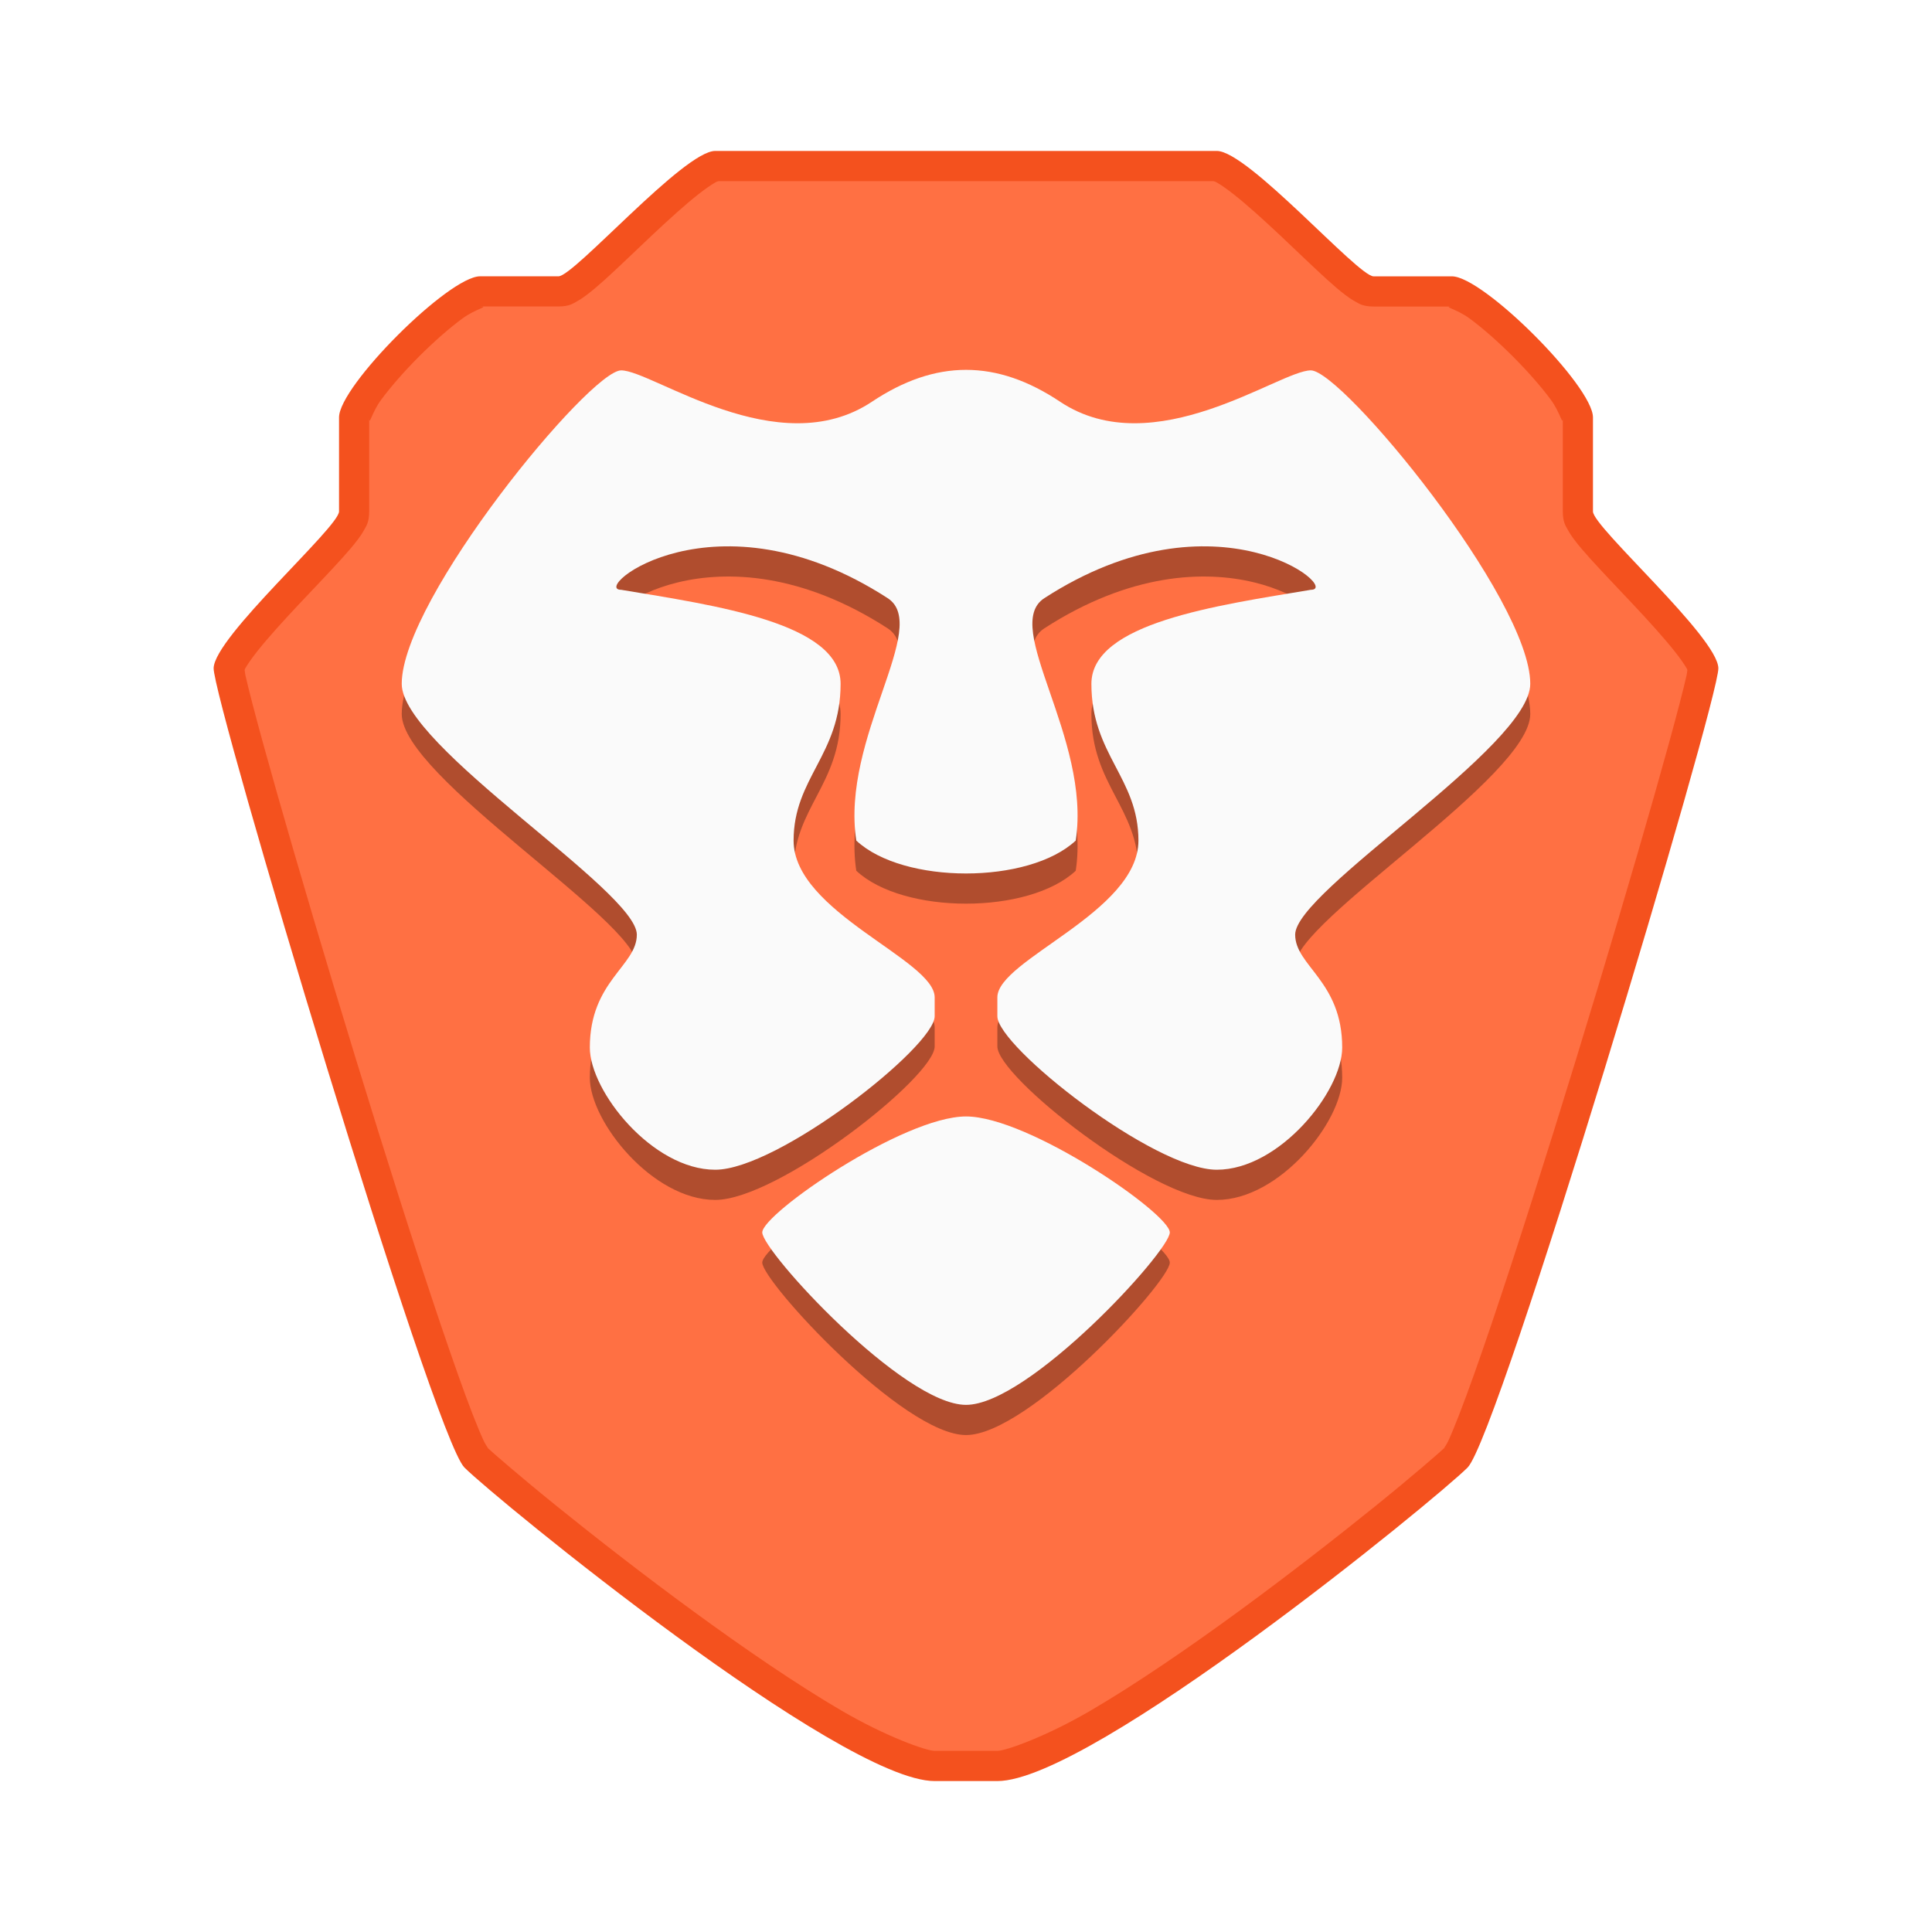
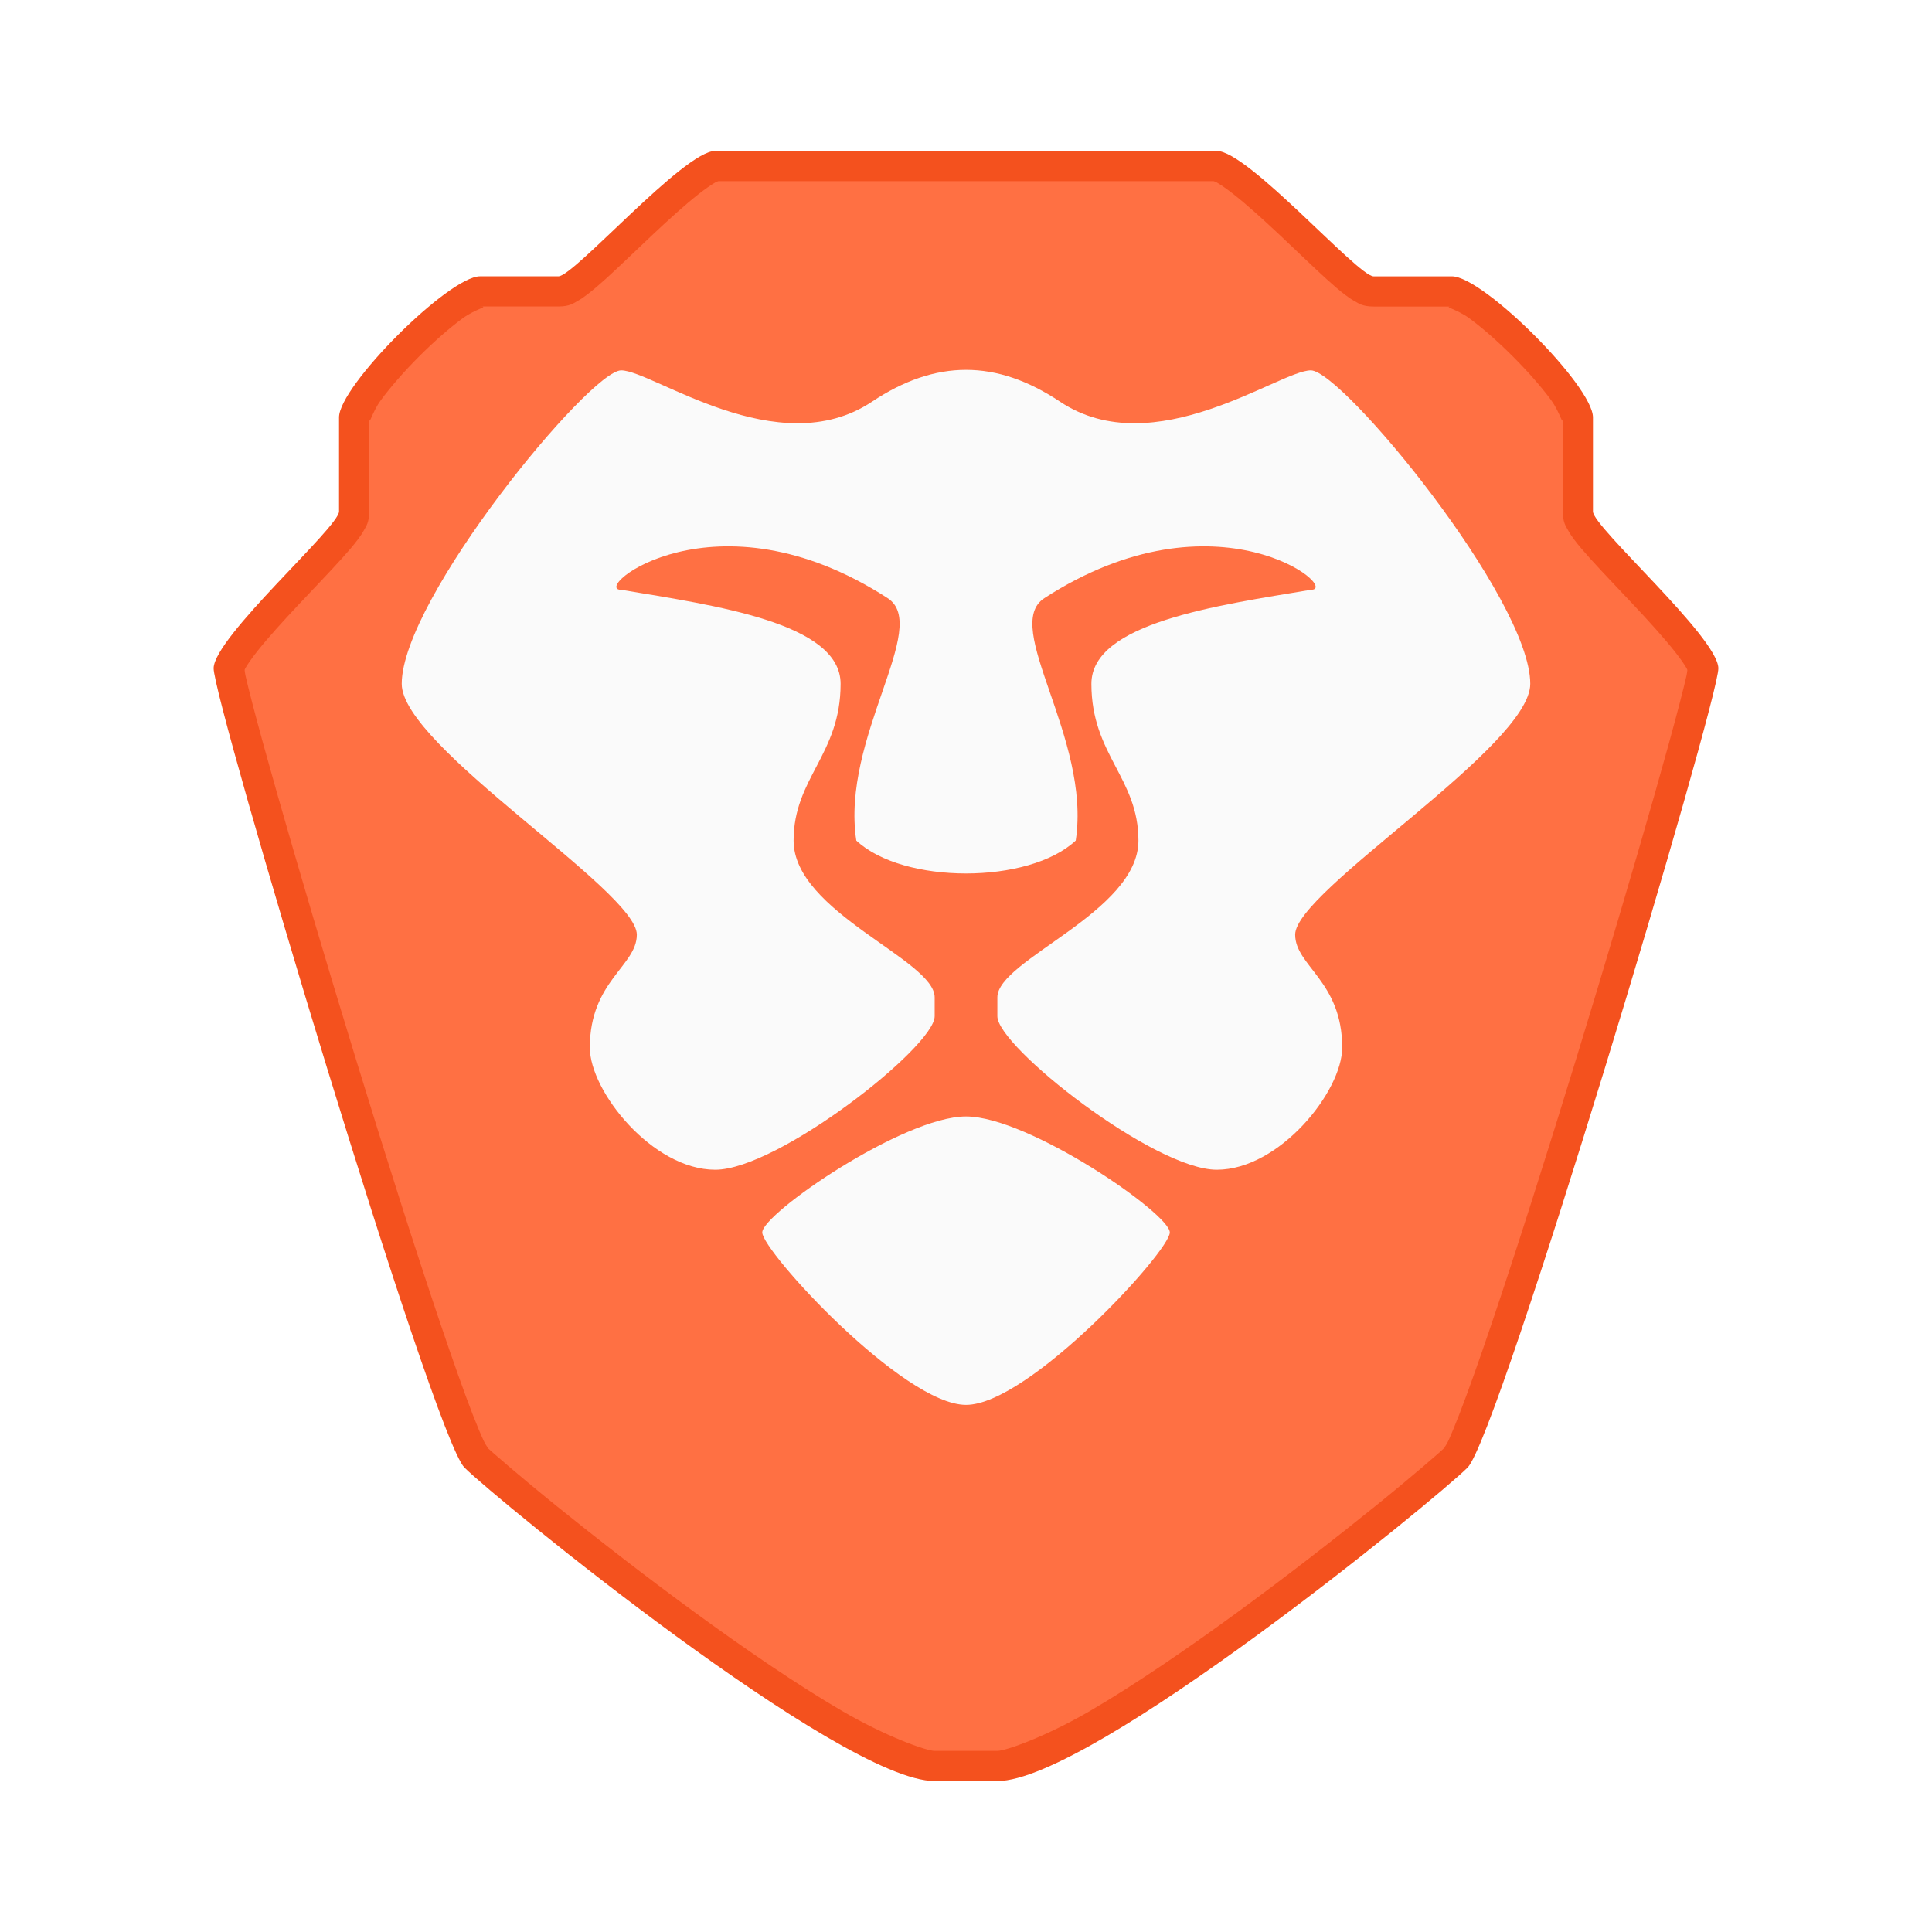
<svg xmlns="http://www.w3.org/2000/svg" width="64" height="64" viewBox="0 0 64 64" id="svg2" version="1.1">
  <defs id="defs4" />
  <g id="layer1" transform="translate(0,-1058.52)">
    <path fill="#fd4932" d="m 23.693,1063.52 c -1.039,0 -4.673,4.153 -5.193,4.153 h -2.596 c -1.038,0 -4.673,3.635 -4.673,4.673 v 3.116 c 0,0.519 -4.13,4.153 -4.154,5.192 -0.024,1.039 7.27,25.442 8.308,26.48 1.038,1.038 12.461,10.386 15.577,10.386 h 2.077 c 3.115,0 14.538,-9.346 15.576,-10.385 1.038,-1.039 8.329,-25.442 8.308,-26.48 -0.023,-1.032 -4.154,-4.673 -4.154,-5.192 v -3.116 c 0,-1.038 -3.634,-4.673 -4.673,-4.673 h -2.595 c -0.52,-10e-4 -4.155,-4.154 -5.193,-4.154 z" id="path1" style="fill:#f4511e;fill-opacity:1" />
    <path id="path4" style="fill:#ff7043;fill-opacity:1" d="M 23.805 1064.52 C 23.789 1064.524 23.747 1064.534 23.688 1064.568 C 23.558 1064.642 23.359 1064.779 23.135 1064.955 C 22.687 1065.307 22.132 1065.812 21.588 1066.324 C 21.043 1066.837 20.508 1067.357 20.057 1067.766 C 19.831 1067.97 19.627 1068.145 19.43 1068.293 C 19.331 1068.367 19.236 1068.435 19.113 1068.502 C 18.991 1068.569 18.865 1068.672 18.5 1068.672 L 15.904 1068.672 C 16.228 1068.672 15.756 1068.749 15.328 1069.063 C 14.9 1069.376 14.375 1069.836 13.885 1070.326 C 13.395 1070.816 12.935 1071.342 12.621 1071.77 C 12.307 1072.197 12.23 1072.67 12.23 1072.346 L 12.23 1075.461 C 12.23 1075.825 12.129 1075.952 12.062 1076.074 C 11.996 1076.197 11.927 1076.292 11.854 1076.391 C 11.706 1076.588 11.532 1076.79 11.328 1077.016 C 10.921 1077.467 10.404 1078.002 9.893 1078.547 C 9.381 1079.092 8.876 1079.647 8.521 1080.096 C 8.344 1080.32 8.205 1080.52 8.129 1080.652 C 8.112 1080.682 8.112 1080.69 8.104 1080.713 C 8.111 1080.772 8.116 1080.826 8.131 1080.895 C 8.179 1081.111 8.256 1081.419 8.354 1081.797 C 8.549 1082.552 8.835 1083.59 9.182 1084.811 C 9.876 1087.252 10.816 1090.428 11.789 1093.602 C 12.762 1096.776 13.77 1099.949 14.594 1102.383 C 15.006 1103.6 15.371 1104.635 15.66 1105.379 C 15.805 1105.751 15.931 1106.05 16.025 1106.252 C 16.12 1106.454 16.27 1106.604 16.092 1106.426 C 16.234 1106.568 17.193 1107.403 18.447 1108.416 C 19.702 1109.429 21.313 1110.687 22.984 1111.908 C 24.655 1113.13 26.389 1114.316 27.865 1115.18 C 29.341 1116.043 30.684 1116.52 30.963 1116.52 L 33.039 1116.52 C 33.318 1116.52 34.661 1116.043 36.137 1115.18 C 37.613 1114.316 39.345 1113.131 41.016 1111.91 C 42.686 1110.689 44.298 1109.431 45.553 1108.418 C 46.807 1107.405 47.767 1106.569 47.908 1106.428 C 47.731 1106.605 47.88 1106.456 47.975 1106.254 C 48.069 1106.052 48.193 1105.751 48.338 1105.379 C 48.627 1104.635 48.994 1103.602 49.406 1102.385 C 50.23 1099.95 51.238 1096.776 52.211 1093.602 C 53.184 1090.427 54.124 1087.252 54.818 1084.811 C 55.165 1083.59 55.451 1082.552 55.646 1081.797 C 55.744 1081.419 55.821 1081.111 55.869 1080.895 C 55.884 1080.826 55.889 1080.774 55.896 1080.717 C 55.888 1080.695 55.888 1080.686 55.871 1080.656 C 55.795 1080.524 55.656 1080.326 55.479 1080.102 C 55.124 1079.653 54.619 1079.096 54.107 1078.551 C 53.596 1078.005 53.079 1077.47 52.672 1077.018 C 52.468 1076.791 52.292 1076.588 52.145 1076.391 C 52.071 1076.292 52.004 1076.197 51.938 1076.074 C 51.871 1075.952 51.77 1075.827 51.77 1075.463 L 51.77 1072.346 C 51.77 1072.67 51.693 1072.197 51.379 1071.77 C 51.065 1071.342 50.605 1070.818 50.115 1070.328 C 49.626 1069.838 49.102 1069.378 48.674 1069.064 C 48.246 1068.751 47.772 1068.674 48.096 1068.674 L 45.5 1068.674 C 45.135 1068.673 45.009 1068.571 44.887 1068.504 C 44.764 1068.437 44.669 1068.369 44.57 1068.295 C 44.373 1068.147 44.171 1067.97 43.945 1067.766 C 43.494 1067.357 42.959 1066.837 42.414 1066.324 C 41.869 1065.812 41.313 1065.307 40.865 1064.955 C 40.641 1064.779 40.444 1064.642 40.314 1064.568 C 40.254 1064.534 40.211 1064.524 40.195 1064.52 L 23.805 1064.52 z " />
-     <path fill="#f9f9f9" d="m 32.001,1071.772 c -1.035,0 -2.065,0.355 -3.116,1.055 -3.115,2.077 -7.27,-1.038 -8.308,-1.038 -1.038,0 -7.269,7.566 -7.269,10.384 0,2.077 7.788,6.854 7.788,8.308 0,1.038 -1.557,1.537 -1.557,3.74 0,1.452 2.077,4.048 4.154,4.048 2.077,0 7.273,-4.077 7.269,-5.086 v -0.625 c 0,-1.246 -4.673,-2.817 -4.673,-5.193 0,-2.077 1.557,-2.845 1.557,-5.192 0,-2.019 -4.153,-2.596 -7.269,-3.115 -1.038,0 3.116,-3.417 8.827,0.276 1.446,0.935 -1.558,4.63 -1.038,8.031 0.778,0.727 2.207,1.09 3.634,1.09 1.43,0 2.856,-0.363 3.635,-1.09 0.519,-3.402 -2.484,-7.096 -1.039,-8.031 5.712,-3.693 9.866,-0.276 8.827,-0.276 -3.115,0.519 -7.269,1.096 -7.269,3.115 0,2.347 1.558,3.115 1.558,5.192 0,2.376 -4.673,3.947 -4.673,5.193 v 0.625 c -0.005,1.01 5.192,5.086 7.269,5.086 2.077,0 4.154,-2.596 4.154,-4.048 0,-2.201 -1.558,-2.702 -1.558,-3.74 0,-1.454 7.788,-6.23 7.788,-8.308 0,-2.818 -6.23,-10.384 -7.269,-10.384 -1.039,0 -5.192,3.115 -8.307,1.038 -1.051,-0.7 -2.077,-1.055 -3.116,-1.055 z m 0,24.732 c -2.078,0 -6.75,3.219 -6.75,3.842 0,0.623 4.672,5.712 6.75,5.712 2.078,0 6.75,-5.089 6.75,-5.712 0,-0.623 -4.674,-3.842 -6.75,-3.842 z" id="path6" style="fill:#000000;fill-opacity:0.31" />
    <path fill="#f9f9f9" d="m 32.001,1070.772 c -1.035,0 -2.065,0.355 -3.116,1.055 -3.115,2.077 -7.27,-1.038 -8.308,-1.038 -1.038,0 -7.269,7.566 -7.269,10.384 0,2.077 7.788,6.854 7.788,8.308 0,1.038 -1.557,1.537 -1.557,3.74 0,1.452 2.077,4.048 4.154,4.048 2.077,0 7.273,-4.077 7.269,-5.086 v -0.625 c 0,-1.246 -4.673,-2.817 -4.673,-5.193 0,-2.077 1.557,-2.845 1.557,-5.192 0,-2.019 -4.153,-2.596 -7.269,-3.115 -1.038,0 3.116,-3.417 8.827,0.276 1.446,0.935 -1.558,4.63 -1.038,8.031 0.778,0.727 2.207,1.09 3.634,1.09 1.43,0 2.856,-0.363 3.635,-1.09 0.519,-3.402 -2.484,-7.096 -1.039,-8.031 5.712,-3.693 9.866,-0.276 8.827,-0.276 -3.115,0.519 -7.269,1.096 -7.269,3.115 0,2.347 1.558,3.115 1.558,5.192 0,2.376 -4.673,3.947 -4.673,5.193 v 0.625 c -0.005,1.01 5.192,5.086 7.269,5.086 2.077,0 4.154,-2.596 4.154,-4.048 0,-2.201 -1.558,-2.702 -1.558,-3.74 0,-1.454 7.788,-6.23 7.788,-8.308 0,-2.818 -6.23,-10.384 -7.269,-10.384 -1.039,0 -5.192,3.115 -8.307,1.038 -1.051,-0.7 -2.077,-1.055 -3.116,-1.055 z m 0,24.732 c -2.078,0 -6.75,3.219 -6.75,3.842 0,0.623 4.672,5.712 6.75,5.712 2.078,0 6.75,-5.089 6.75,-5.712 0,-0.623 -4.674,-3.842 -6.75,-3.842 z" id="path2" style="fill:#fafafa;fill-opacity:1" />
  </g>
</svg>
